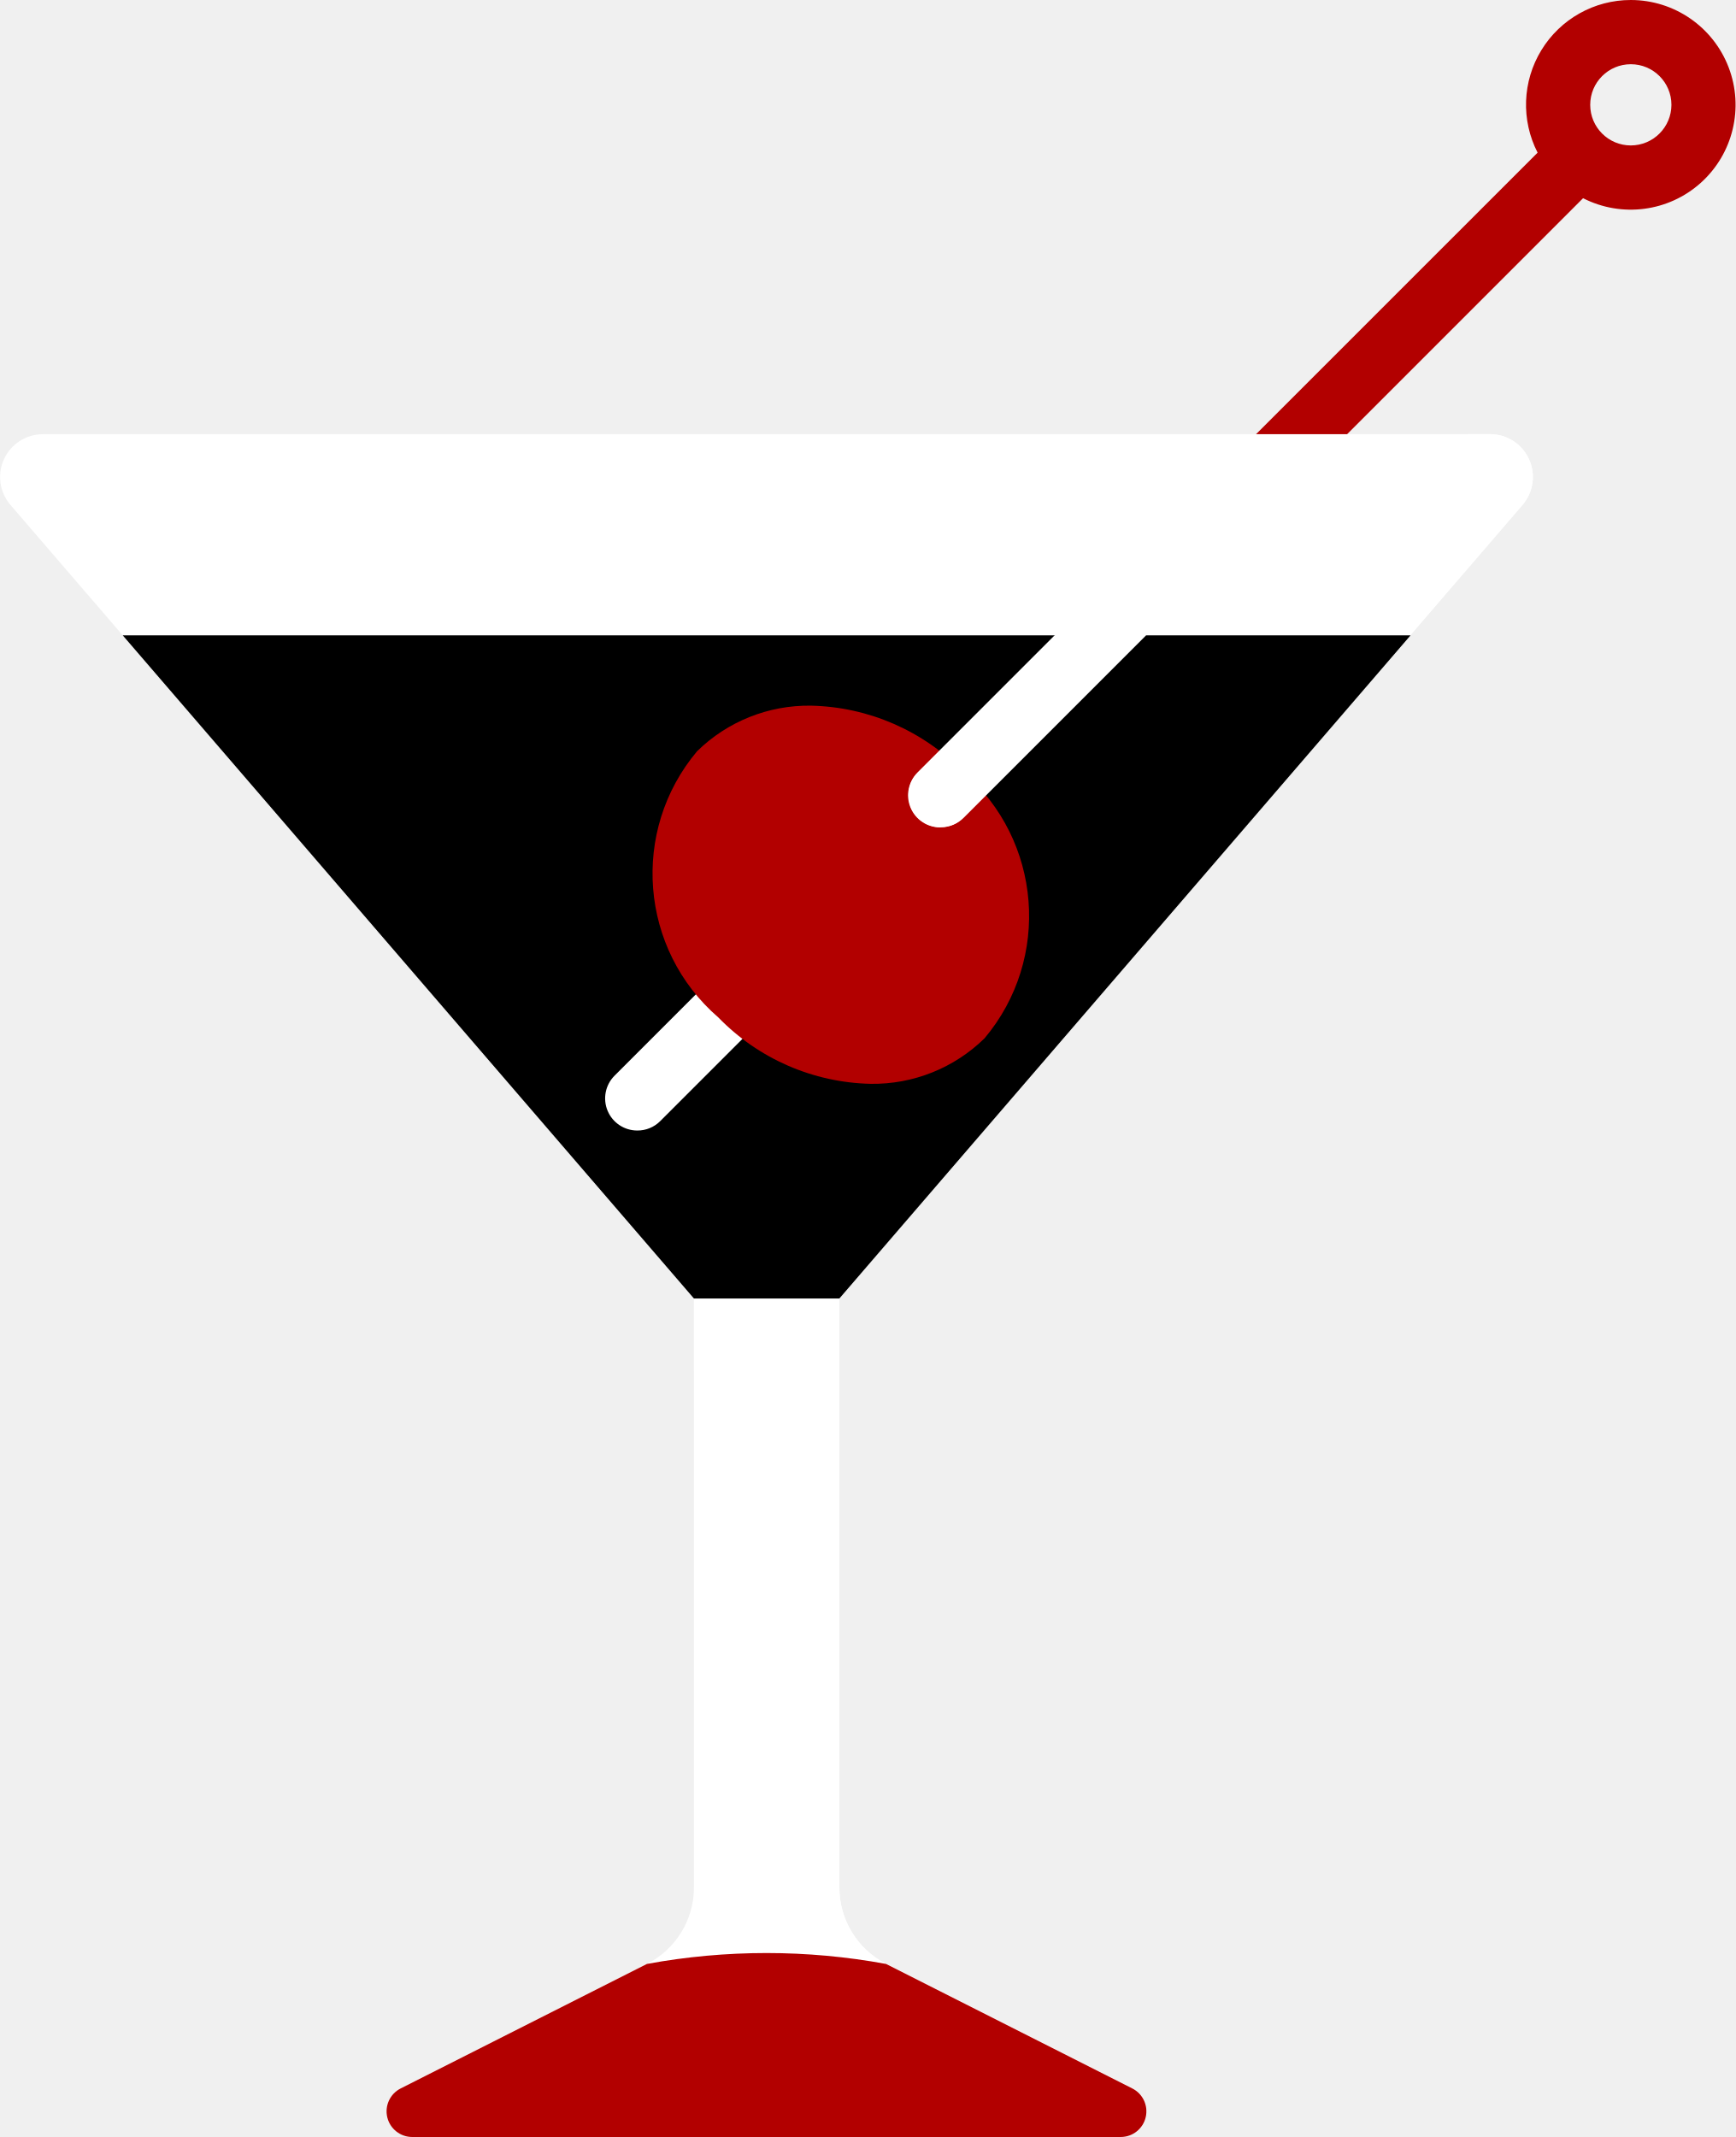
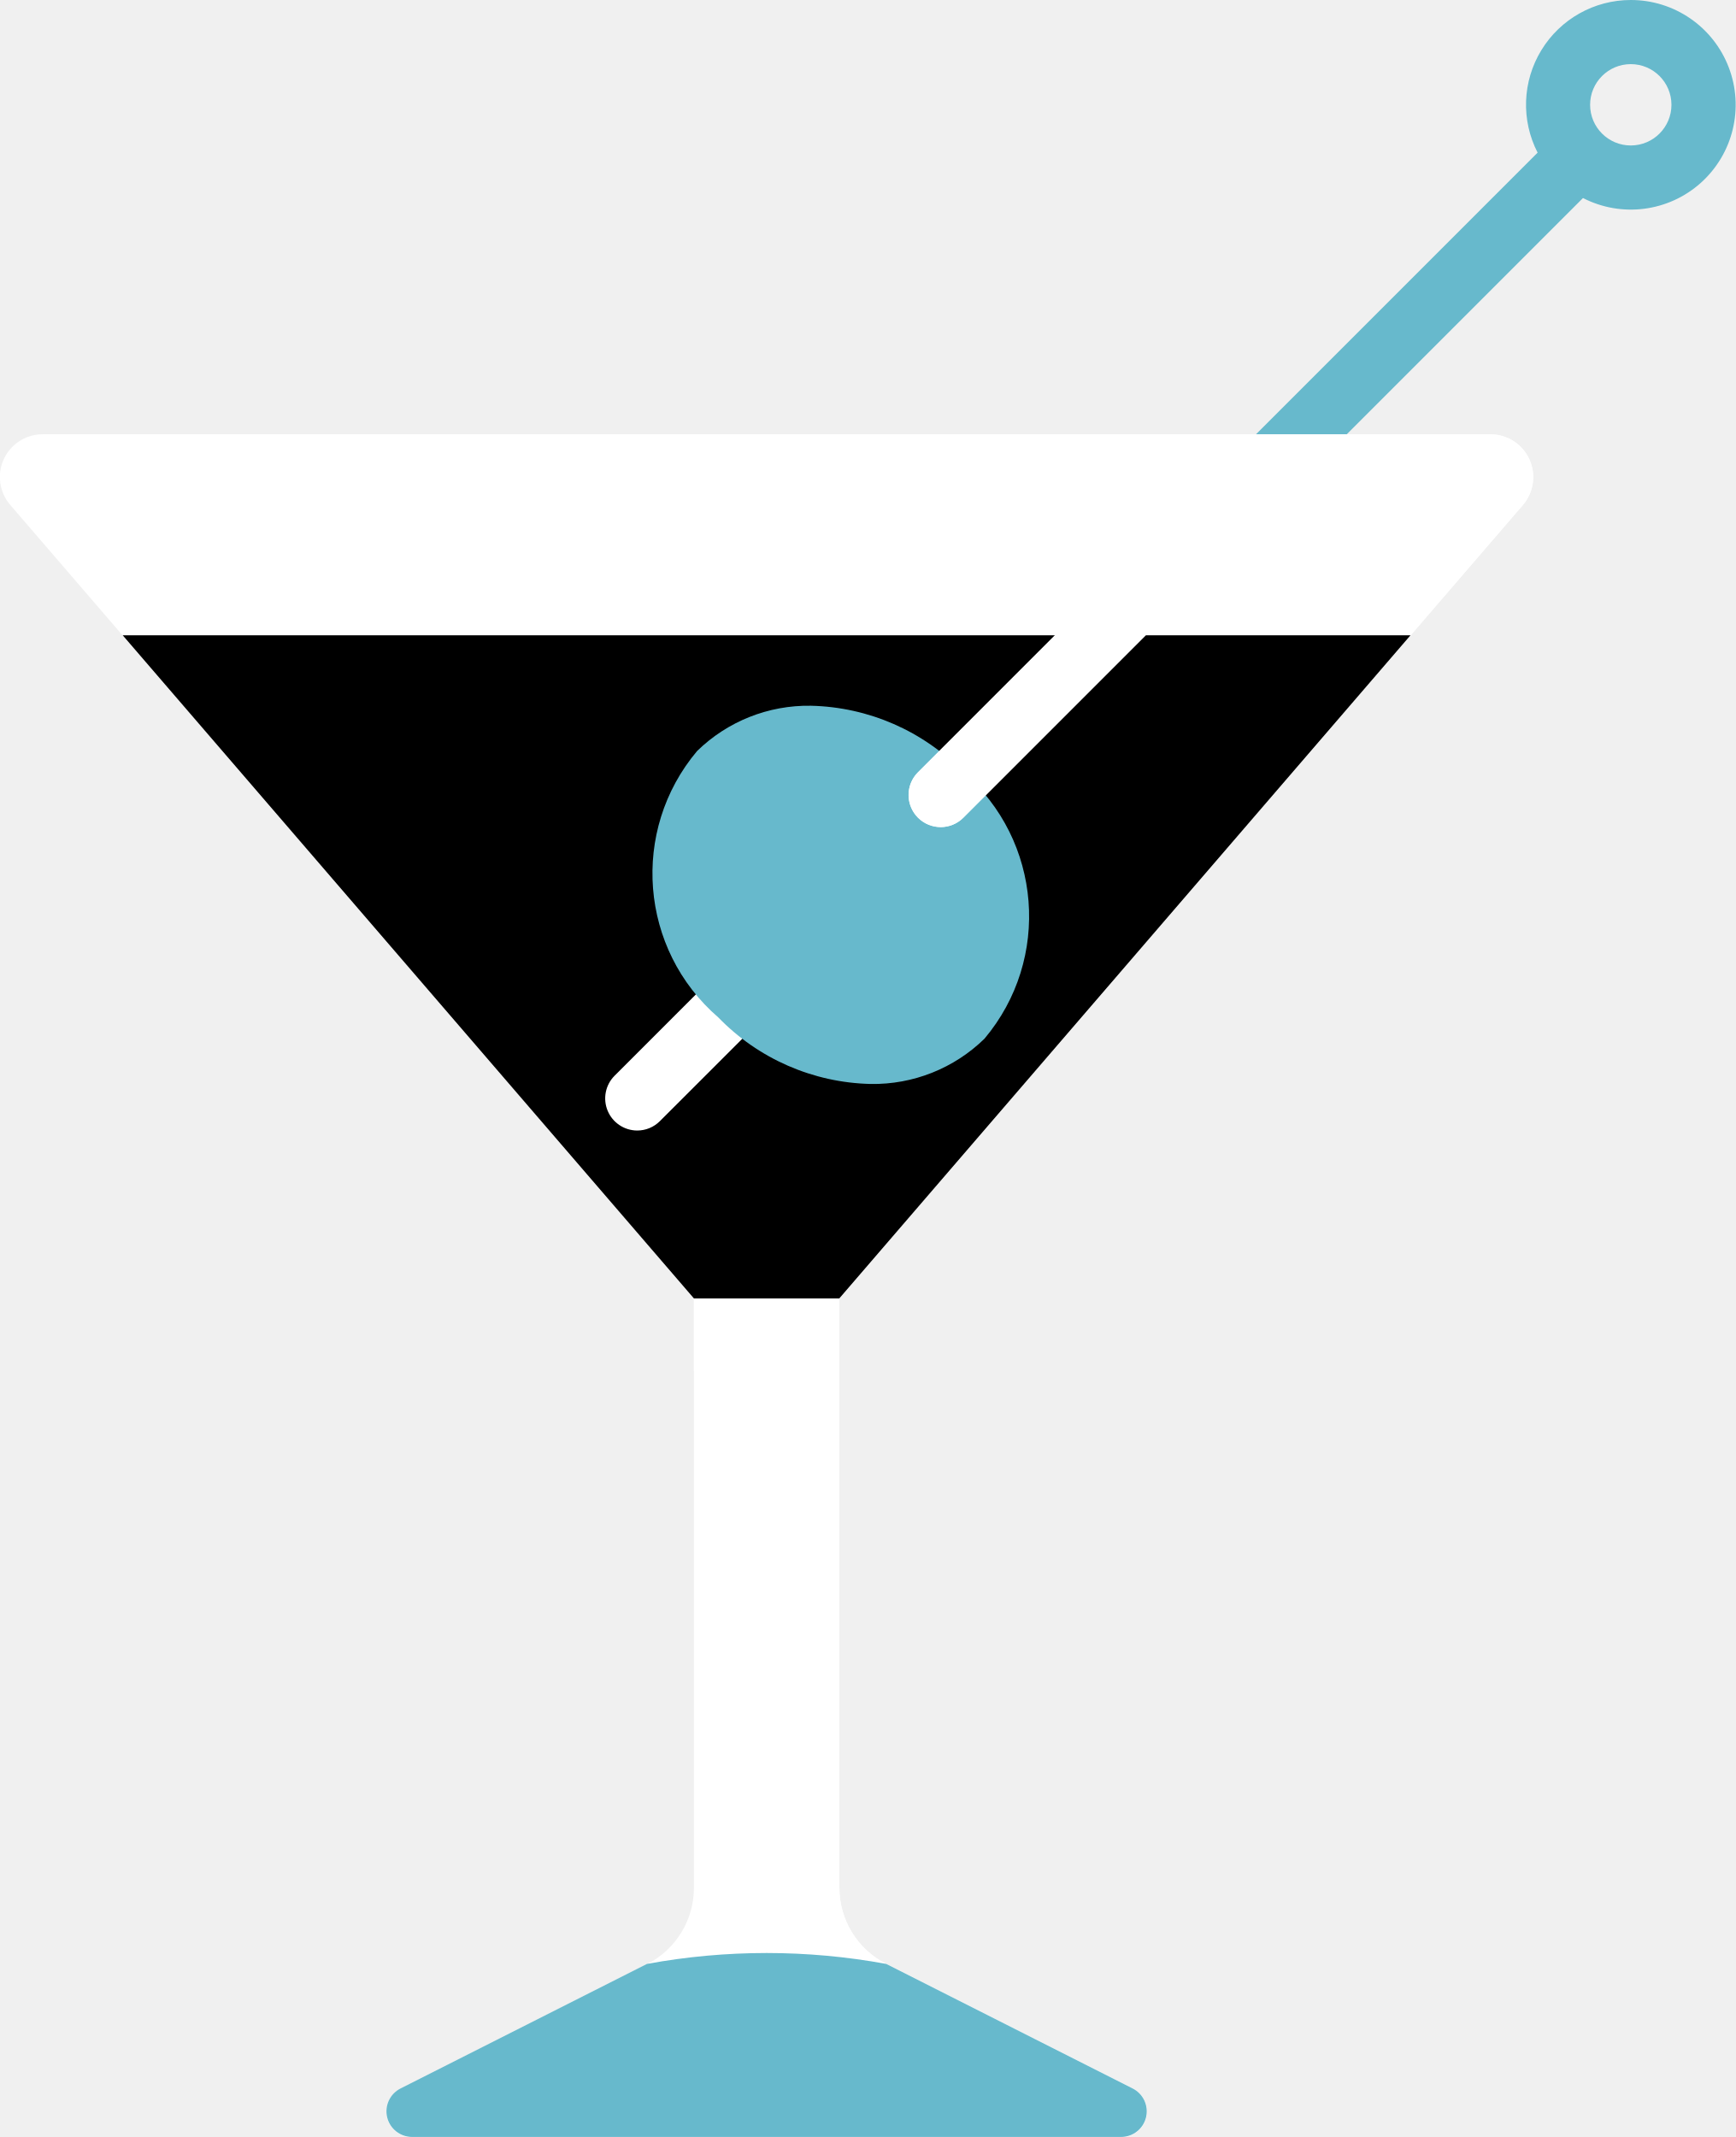
- <svg xmlns="http://www.w3.org/2000/svg" width="22.866" height="28.152" viewBox="0 0 22.866 28.152">
+ <svg xmlns="http://www.w3.org/2000/svg" width="33.886" height="41.72" viewBox="0 0 33.886 41.72">
  <defs>
-     <style>.a{fill:#b20000;}.b{fill:#fff;}.c{fill:#6dc54a;}</style>
+     <style>.a{fill:#67b9cc;}.b{fill:#fff;}.c{fill:#6dc54a;}</style>
  </defs>
-   <path class="a" d="M227.207,0a1.38,1.38,0,0,0-1.228,2.011l-8.164,8.163a.423.423,0,1,0,.6.6l8.163-8.163A1.381,1.381,0,1,0,227.207,0Zm0,1.916a.535.535,0,1,1,.535-.535A.536.536,0,0,1,227.207,1.916Zm0,0" transform="translate(-205.722 0)" />
-   <path class="b" d="M10.1,115.424h.958l9-10.453a.564.564,0,0,0-.427-.932H.565a.564.564,0,0,0-.427.932l9,10.453Zm0,0" transform="translate(0 -98.319)" />
-   <path class="b" d="M174.992,104.039l-9.75,11.319.056.065h1.916l9-10.453a.564.564,0,0,0-.427-.932Zm0,0" transform="translate(-156.156 -98.319)" />
-   <path class="b" d="M98.594,318.855v-7.761H96.678v7.761a1.127,1.127,0,0,1-.619,1.006l-3.244,1.64a.338.338,0,0,0,.152.64H102.3a.338.338,0,0,0,.153-.64l-3.244-1.64A1.127,1.127,0,0,1,98.594,318.855Zm0,0" transform="translate(-87.536 -293.989)" />
-   <path class="b" d="M167.34,312.616v6.374a1.916,1.916,0,0,0,1.052,1.71l2.851,1.441h.653a.338.338,0,0,0,.152-.64l-3.244-1.64a1.127,1.127,0,0,1-.619-1.006v-7.761H166.27v.958h.507A.564.564,0,0,1,167.34,312.616Zm0,0" transform="translate(-157.127 -293.989)" />
-   <path d="M29.41,152.215l7.525,8.736h1.916l7.525-8.736Zm0,0" transform="translate(-27.793 -143.845)" />
-   <path class="c" d="M167.25,177.569a1.894,1.894,0,1,0,.279,2.909A2.086,2.086,0,0,0,167.25,177.569Zm0,0" transform="translate(-154.858 -167.095)" />
-   <path class="b" d="M145.42,232.842a.423.423,0,0,1-.3-.722l1.367-1.367a.423.423,0,1,1,.6.6l-1.367,1.367A.421.421,0,0,1,145.42,232.842Zm0,0" transform="translate(-137.024 -217.949)" />
-   <path class="a" d="M160.334,170a2.886,2.886,0,0,0-2.008-.875,2.1,2.1,0,0,0-1.5.6,2.506,2.506,0,0,0,.279,3.507,2.886,2.886,0,0,0,2.008.875,2.1,2.1,0,0,0,1.5-.6A2.507,2.507,0,0,0,160.334,170Zm0,0" transform="translate(-147.642 -159.829)" />
-   <path class="b" d="M217.815,108.493a.423.423,0,0,0,.6.6l5.052-5.052h-1.2Zm0,0" transform="translate(-205.722 -98.319)" />
-   <path class="b" d="M218.114,154.742a.421.421,0,0,0,.3-.124l2.4-2.4h-1.2l-1.805,1.805a.423.423,0,0,0,.3.722Zm0,0" transform="translate(-205.722 -143.845)" />
-   <path class="a" d="M96.059,320.692l-3.244,1.64a.338.338,0,0,0,.152.64H102.3a.338.338,0,0,0,.153-.64l-3.244-1.64A8.715,8.715,0,0,0,96.059,320.692Z" transform="translate(-87.536 -294.82)" />
+   <path class="a" d="M231.793,0a2.045,2.045,0,0,0-1.82,2.98l-12.1,12.1a.626.626,0,1,0,.886.886l12.1-12.1A2.046,2.046,0,1,0,231.793,0Zm0,2.84a.794.794,0,1,1,.793-.794A.794.794,0,0,1,231.793,2.84Zm0,0" transform="translate(-199.953 0)" />
+   <path class="b" d="M14.968,120.911h1.42L29.732,105.42a.835.835,0,0,0-.633-1.38H.837A.835.835,0,0,0,.2,105.42l13.344,15.491Zm0,0" transform="translate(0 -95.562)" />
+   <path class="b" d="M179.692,104.039l-14.449,16.775.083.1h2.84l13.344-15.491a.835.835,0,0,0-.633-1.38Zm0,0" transform="translate(-151.778 -95.562)" />
+   <path class="b" d="M101.469,322.6v-11.5h-2.84v11.5a1.67,1.67,0,0,1-.917,1.491l-4.808,2.43a.5.5,0,0,0,.226.949h13.836a.5.5,0,0,0,.226-.949l-4.808-2.43A1.67,1.67,0,0,1,101.469,322.6Zm0,0" transform="translate(-85.081 -285.745)" />
+   <path class="b" d="M167.856,313.349v9.446a2.84,2.84,0,0,0,1.559,2.534l4.224,2.135h.968a.5.5,0,0,0,.226-.949l-4.808-2.43a1.67,1.67,0,0,1-.917-1.491v-11.5h-2.84v1.42h.751A.835.835,0,0,1,167.856,313.349Zm0,0" transform="translate(-152.721 -285.745)" />
+   <path d="M29.41,152.215l11.152,12.946H43.4l11.152-12.946Zm0,0" transform="translate(-27.014 -139.812)" />
+   <path class="c" d="M168.88,177.931a2.807,2.807,0,1,0,.413,4.311A3.091,3.091,0,0,0,168.88,177.931Zm0,0" transform="translate(-150.516 -162.41)" />
+   <path class="b" d="M145.623,233.908a.627.627,0,0,1-.443-1.069l2.025-2.025a.626.626,0,0,1,.886.886l-2.026,2.025A.624.624,0,0,1,145.623,233.908Zm0,0" transform="translate(-133.182 -211.837)" />
+   <path class="a" d="M162.31,170.426a4.278,4.278,0,0,0-2.976-1.3,3.106,3.106,0,0,0-2.222.884,3.714,3.714,0,0,0,.413,5.2,4.277,4.277,0,0,0,2.976,1.3,3.107,3.107,0,0,0,2.222-.884A3.715,3.715,0,0,0,162.31,170.426Zm0,0" transform="translate(-143.502 -155.348)" />
+   <path class="b" d="M217.875,110.64a.626.626,0,0,0,.886.886l7.486-7.487h-1.772Zm0,0" transform="translate(-199.953 -95.562)" />
+   <path class="b" d="M218.318,155.959a.624.624,0,0,0,.443-.184l3.561-3.561H220.55l-2.675,2.675a.627.627,0,0,0,.443,1.069Zm0,0" transform="translate(-199.953 -139.812)" />
+   <path class="a" d="M97.712,320.761l-4.808,2.43a.5.5,0,0,0,.226.948h13.836a.5.5,0,0,0,.226-.948l-4.808-2.43A12.917,12.917,0,0,0,97.712,320.761Z" transform="translate(-85.081 -282.42)" />
</svg>
